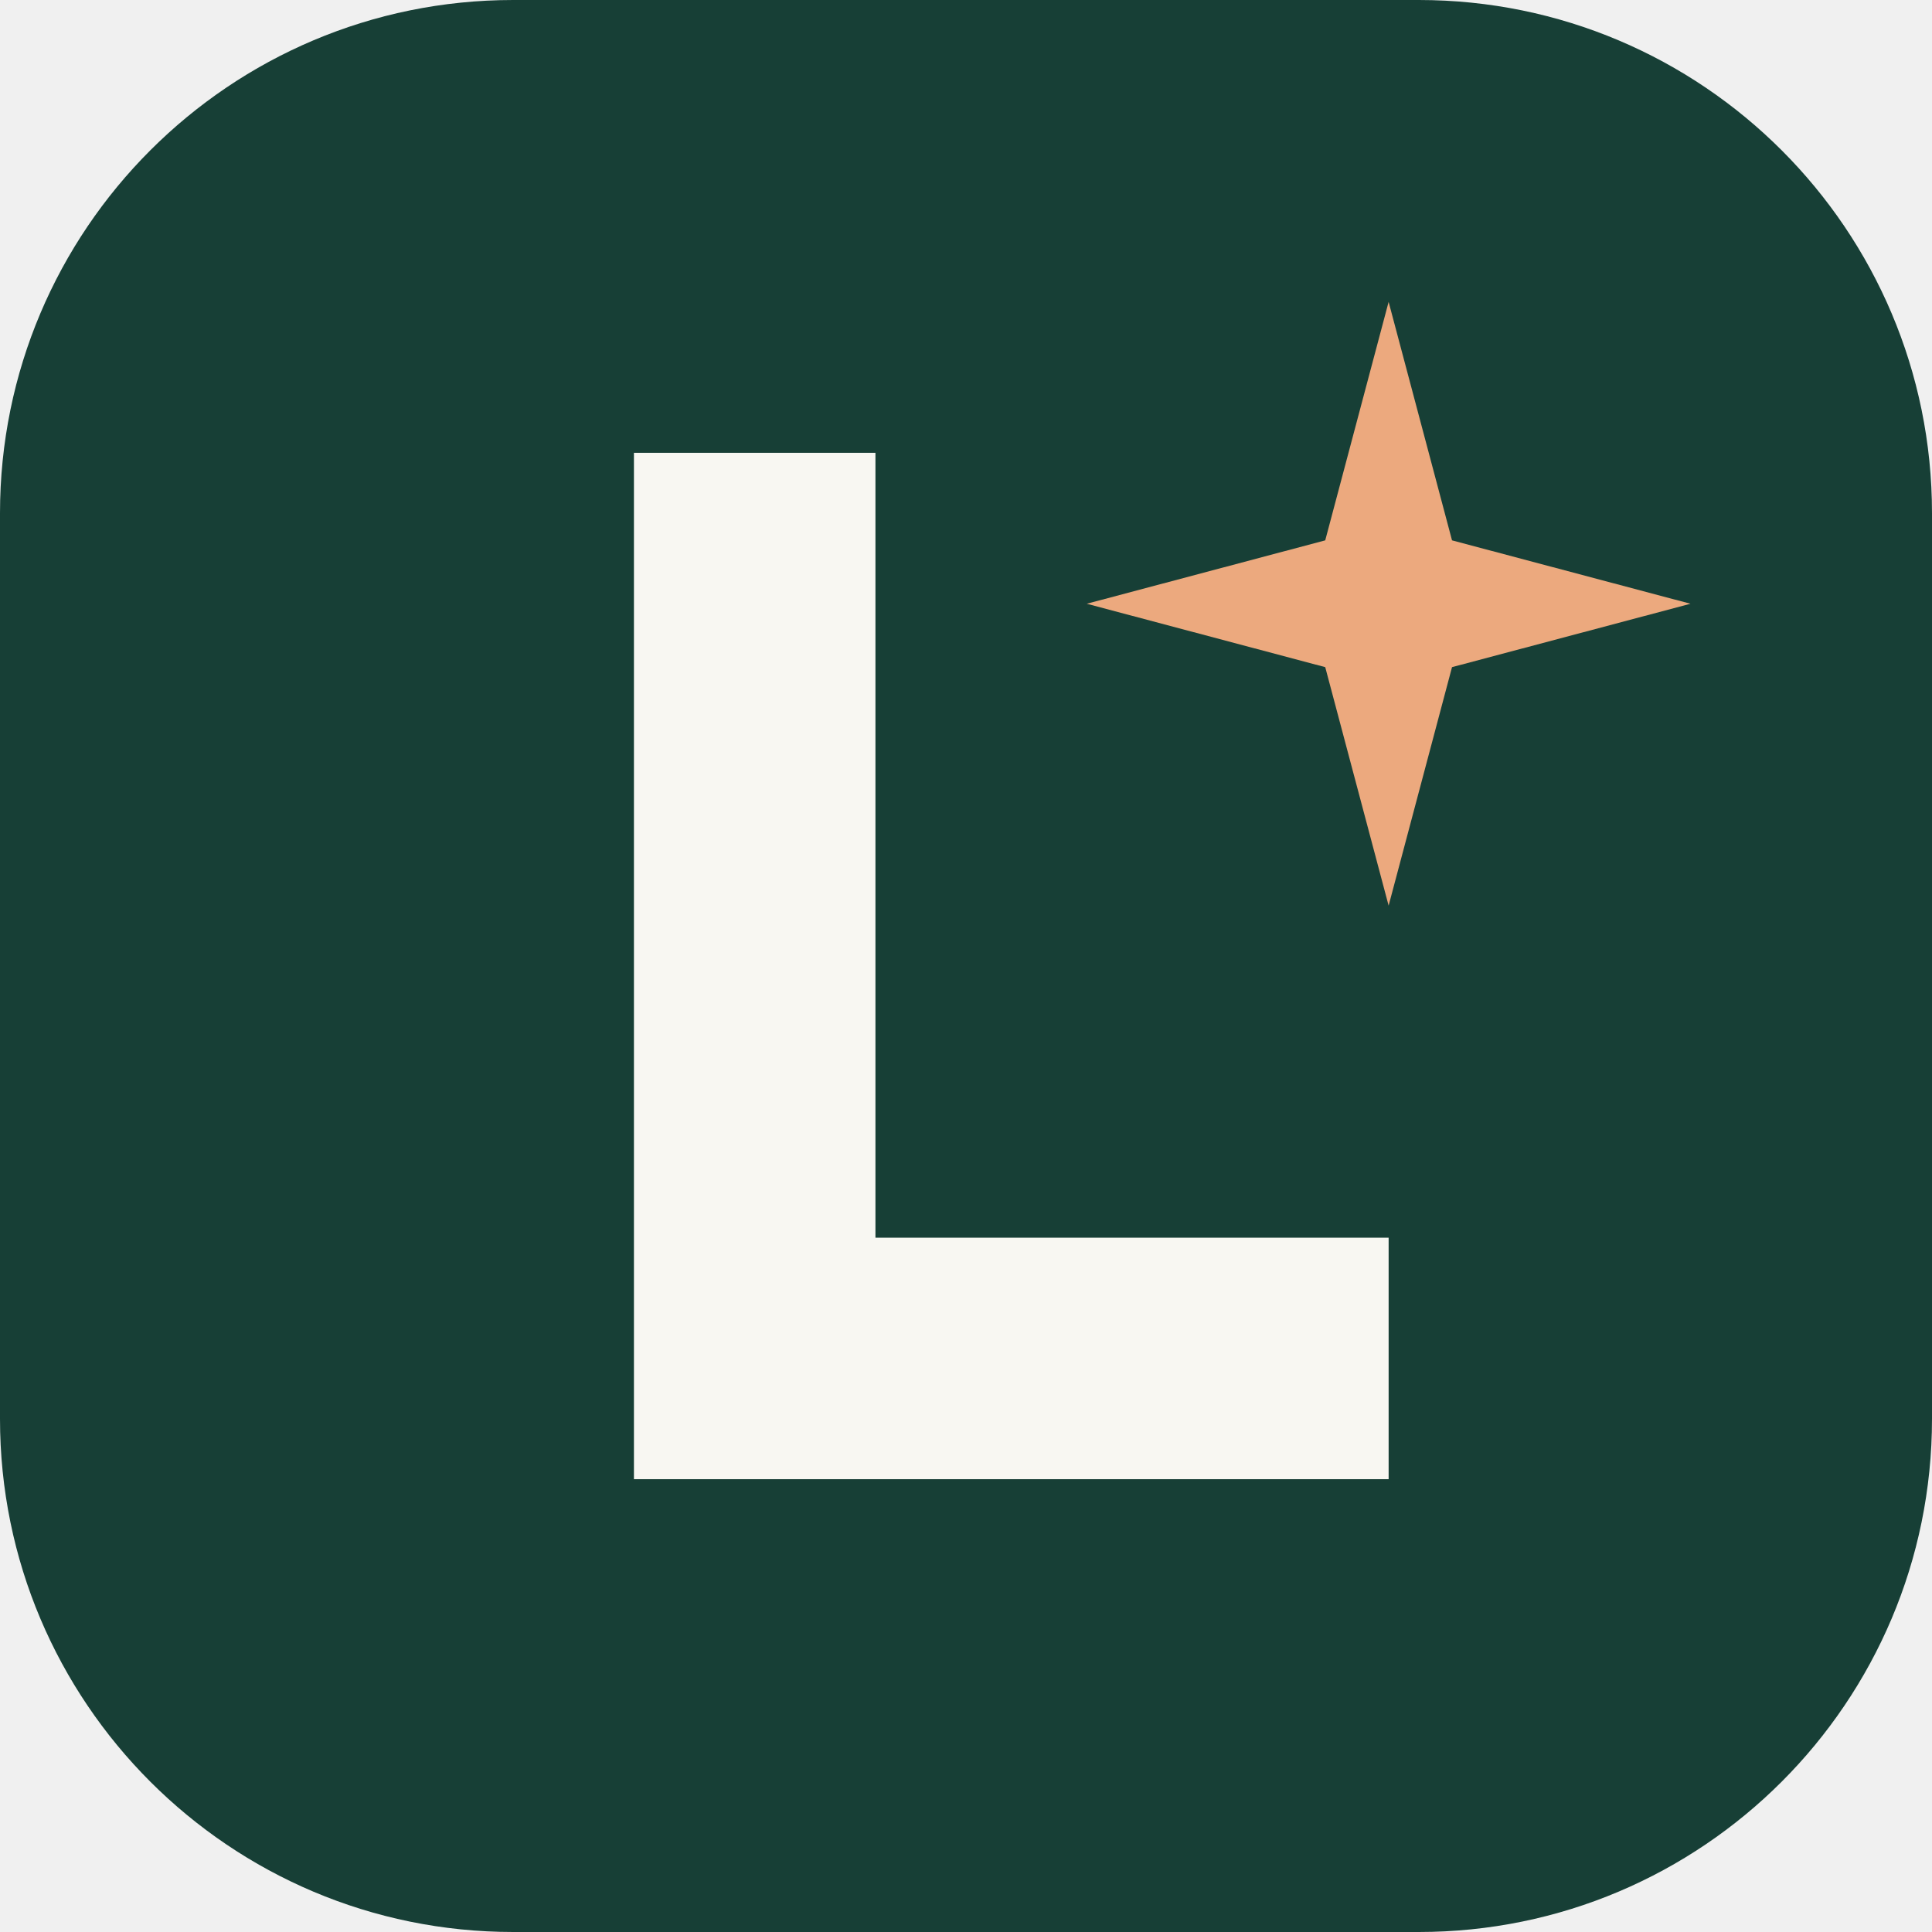
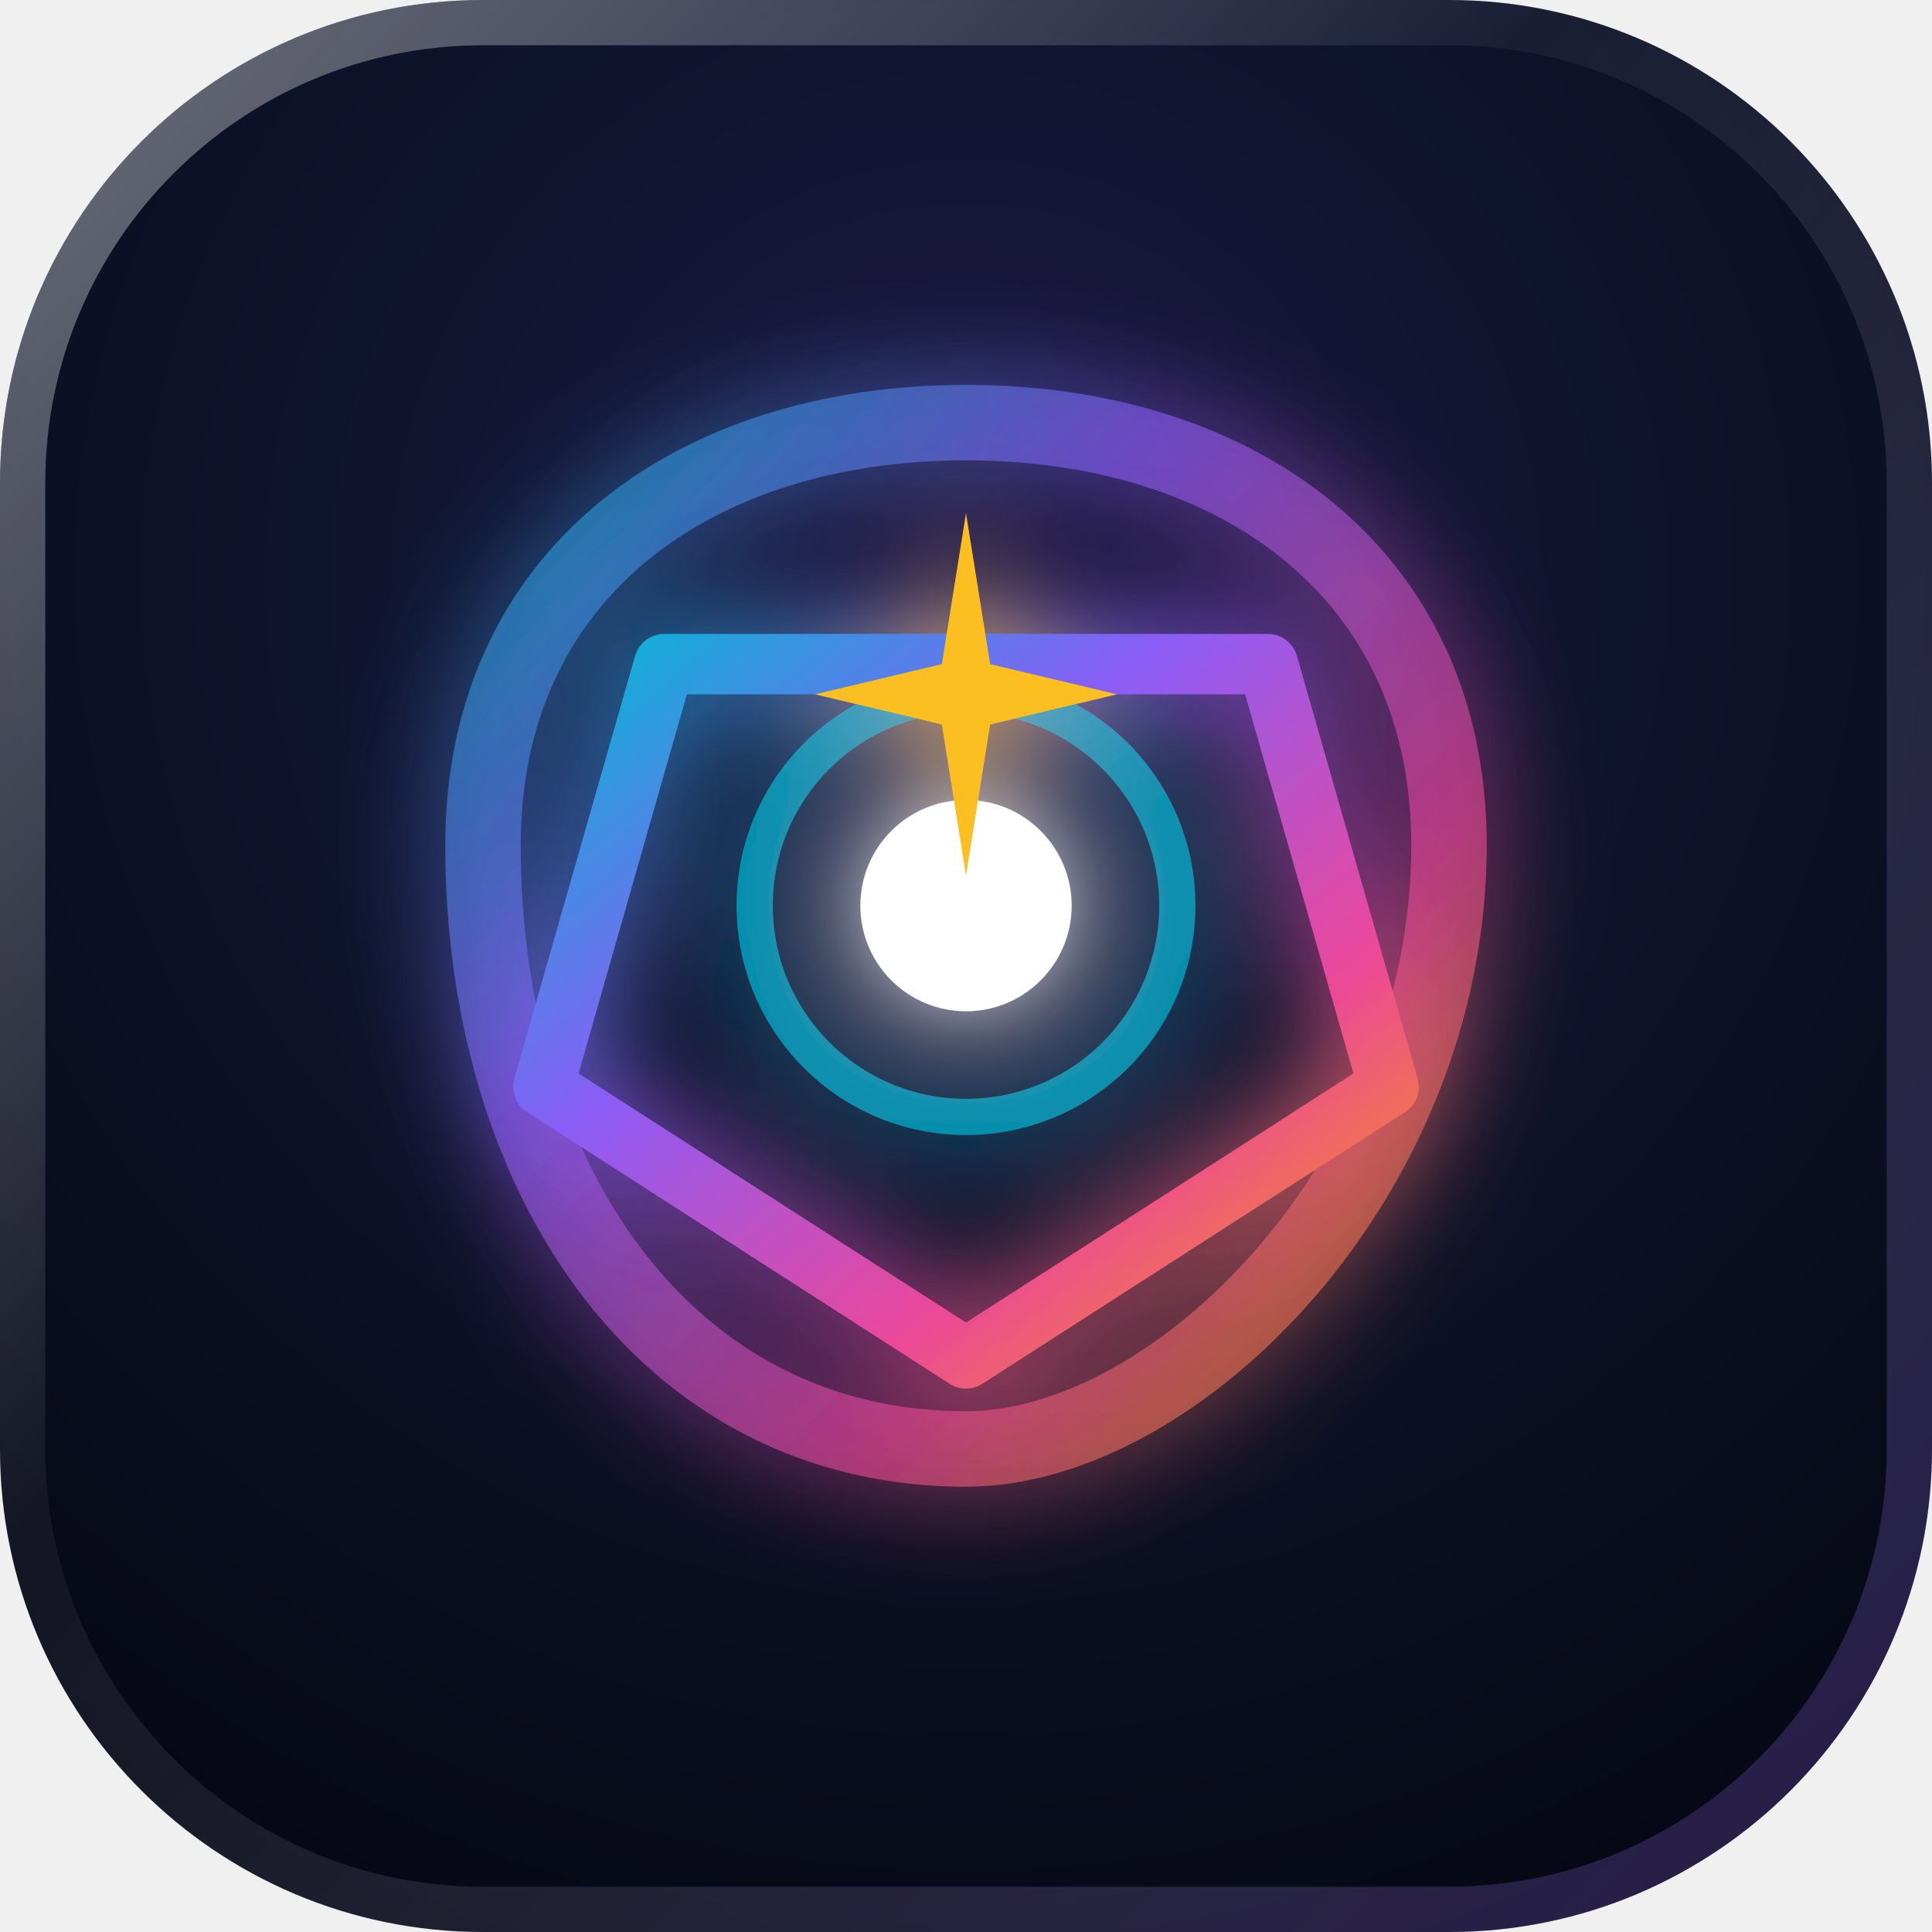
- <svg xmlns="http://www.w3.org/2000/svg" viewBox="0 0 64 64">
-   <rect width="64" height="64" rx="17" fill="#173f36" />
-   <path d="M21 15v34h25v-8H29V15Z" fill="#f8f7f2" />
-   <path d="m46 10 2.1 7.9L56 20l-7.9 2.1L46 30l-2.1-7.9L36 20l7.9-2.1Z" fill="#eca97e" />
+ <svg xmlns="http://www.w3.org/2000/svg" viewBox="0 0 64 64" width="64" height="64">
+   <defs>
+     <radialGradient id="ln-cosmos" cx="50%" cy="30%" r="75%">
+       <stop offset="0%" stop-color="#1e1842" />
+       <stop offset="45%" stop-color="#0f142d" />
+       <stop offset="100%" stop-color="#060814" />
+     </radialGradient>
+     <linearGradient id="ln-prismatic" x1="0%" y1="0%" x2="100%" y2="100%">
+       <stop offset="0%" stop-color="#06b6d4" />
+       <stop offset="35%" stop-color="#8b5cf6" />
+       <stop offset="70%" stop-color="#ec4899" />
+       <stop offset="100%" stop-color="#f59e0b" />
+     </linearGradient>
+     <linearGradient id="ln-rim" x1="0%" y1="0%" x2="100%" y2="100%">
+       <stop offset="0%" stop-color="#ffffff" stop-opacity="0.4" />
+       <stop offset="40%" stop-color="#ffffff" stop-opacity="0.05" />
+       <stop offset="100%" stop-color="#8b5cf6" stop-opacity="0.25" />
+     </linearGradient>
+     <filter id="ln-glow" x="-20%" y="-20%" width="140%" height="140%">
+       <feGaussianBlur stdDeviation="1.8" result="blur" />
+       <feComposite in="SourceGraphic" in2="blur" operator="over" />
+     </filter>
+   </defs>
+   <rect width="64" height="64" rx="16" fill="url(#ln-cosmos)" />
+   <rect x="0.75" y="0.75" width="62.5" height="62.5" rx="15.25" fill="none" stroke="url(#ln-rim)" stroke-width="1.5" />
+   <g filter="url(#ln-glow)">
+     <path d="M16 28 C16 19 23 14 32 14 C41 14 48 19 48 28 C48 39 39 48 32 48 C22 48 16 39 16 28 Z" fill="none" stroke="url(#ln-prismatic)" stroke-width="2.5" stroke-linecap="round" opacity="0.6" />
+     <path d="M22 22 L42 22 L46 36 L32 45 L18 36 Z" fill="none" stroke="url(#ln-prismatic)" stroke-width="2" stroke-linejoin="round" />
+     <circle cx="32" cy="30" r="3.5" fill="#ffffff" />
+     <circle cx="32" cy="30" r="7" fill="none" stroke="#06b6d4" stroke-width="1.2" opacity="0.7" />
+     <path d="M32 17 L32.8 22 L37 23 L32.8 24 L32 29 L31.2 24 L27 23 L31.2 22 Z" fill="#fbbf24" />
+   </g>
</svg>
